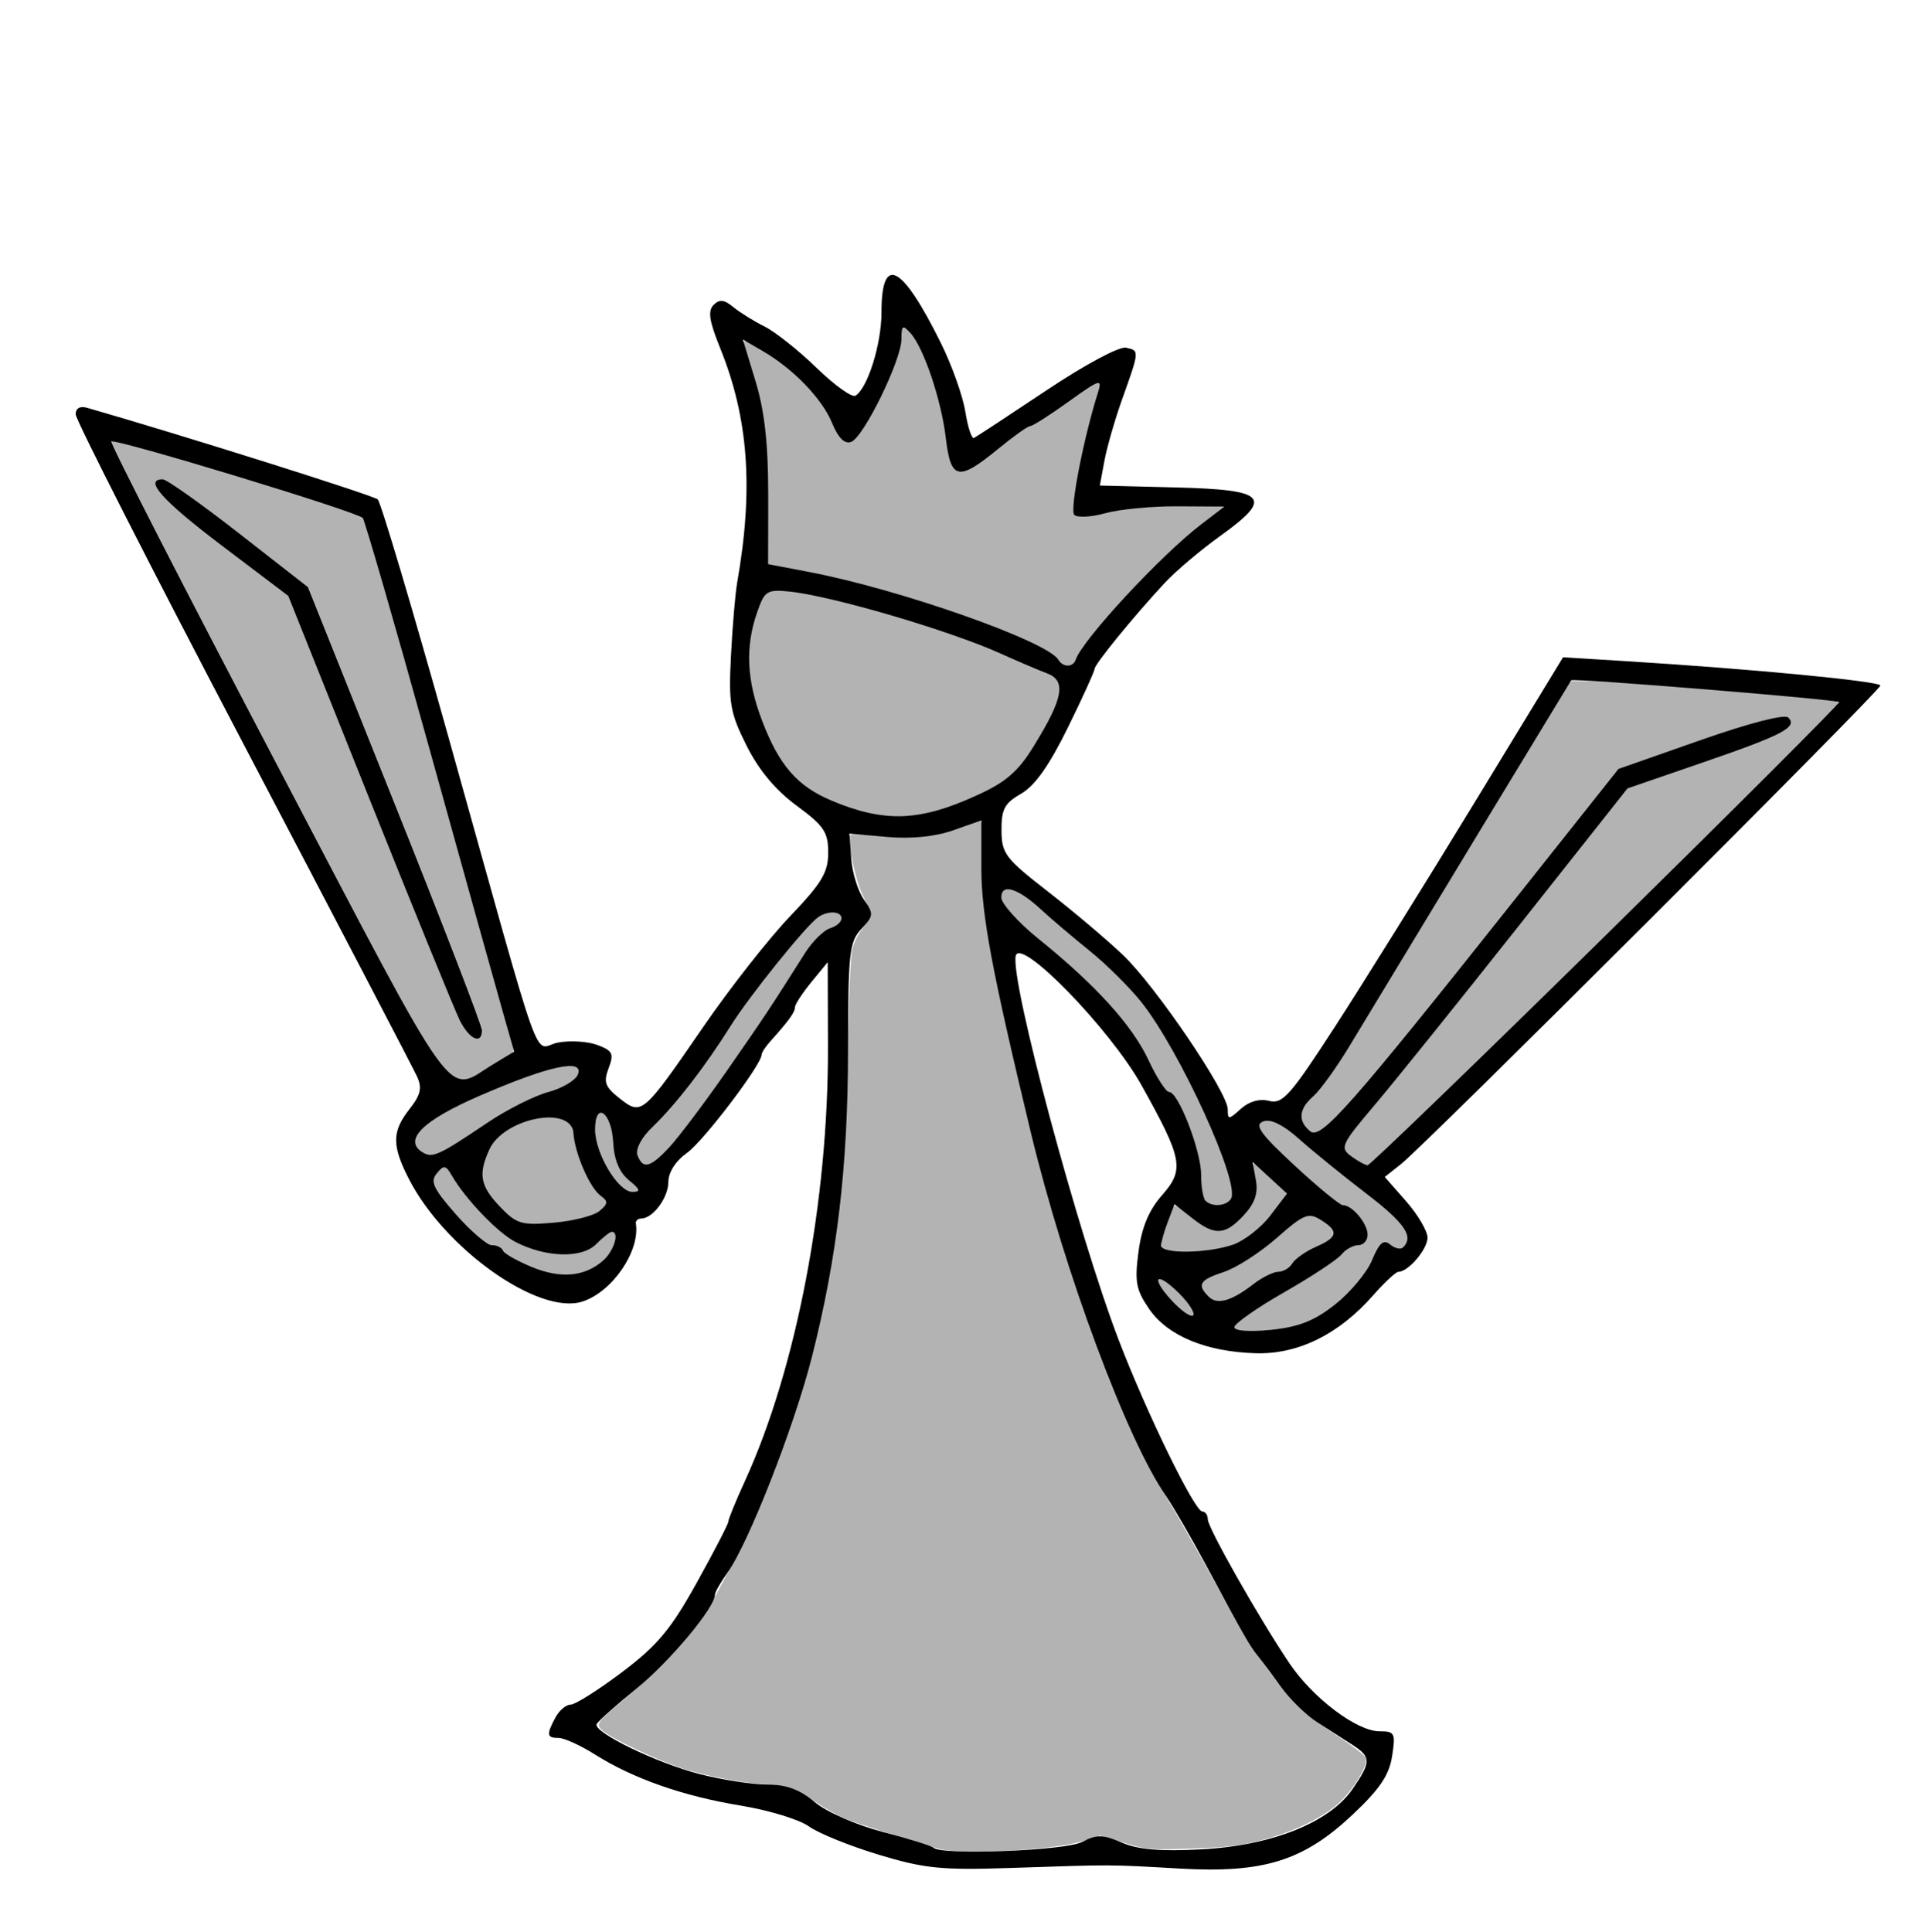
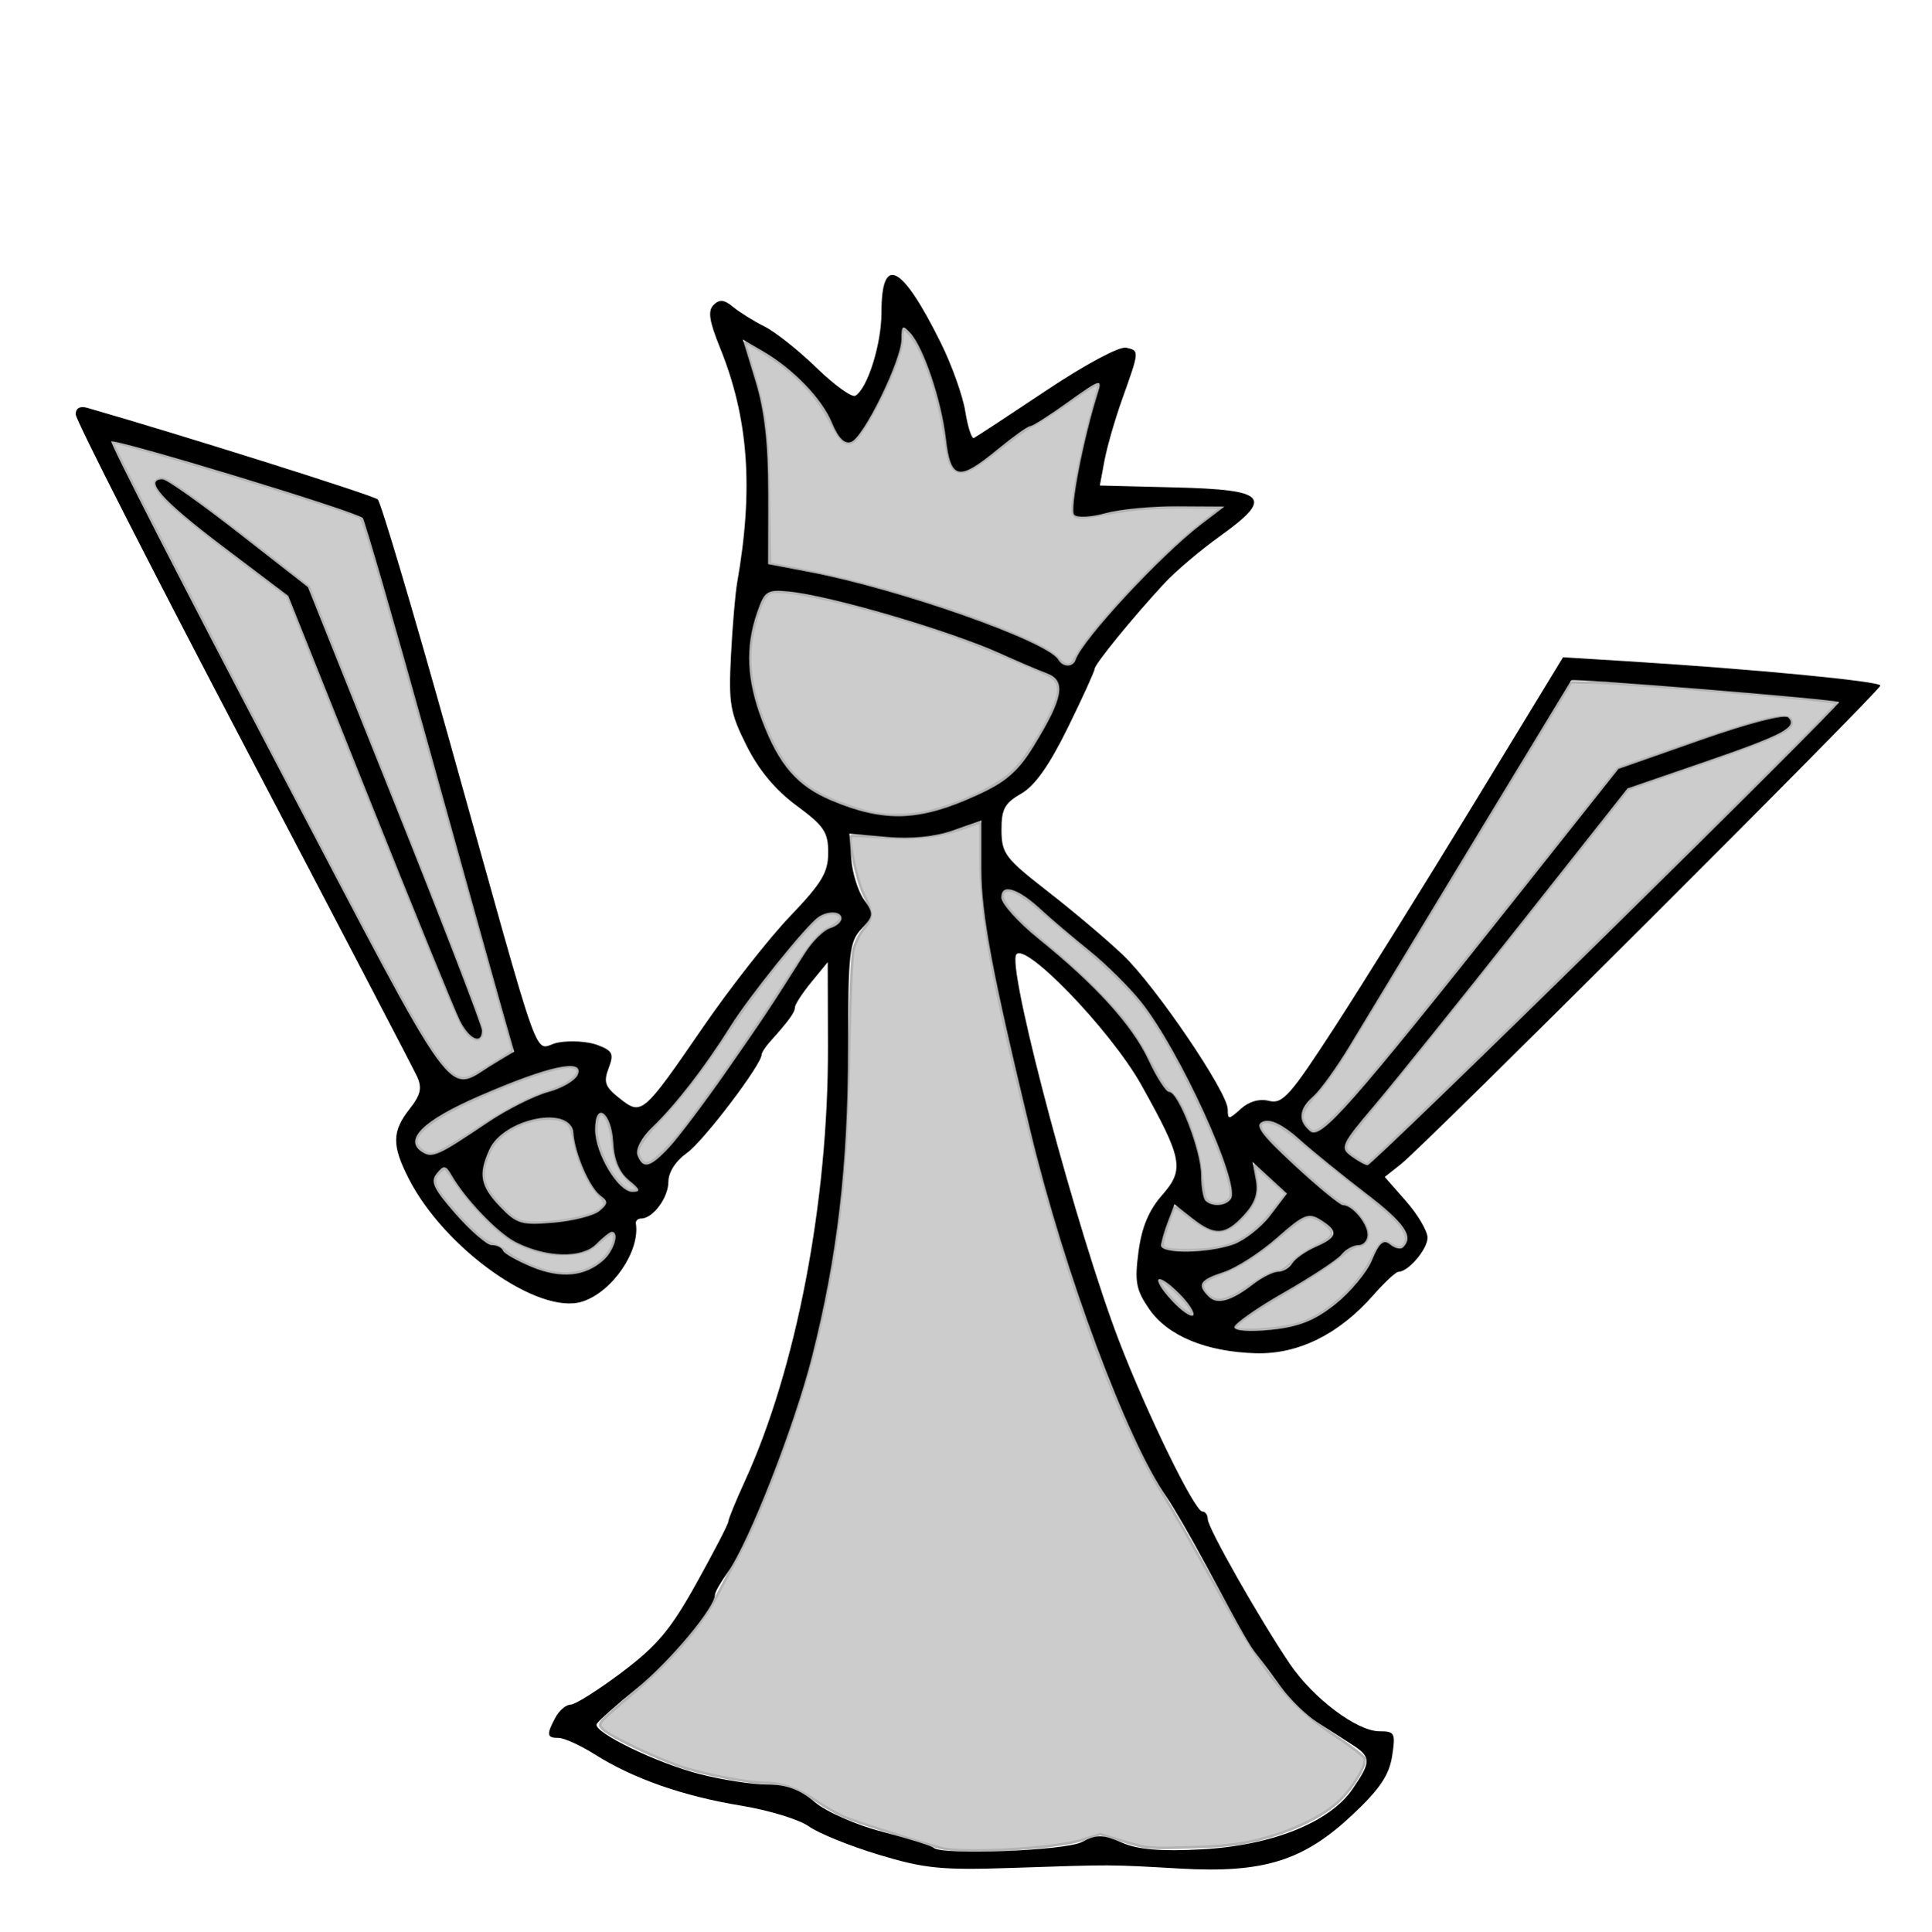
<svg xmlns="http://www.w3.org/2000/svg" id="svg3948" version="1.1" width="290" height="290">
  <defs id="defs3952">
    </defs>
-   <path style="fill:#b3b3b3;fill-opacity:1;stroke:#b3b3b3;stroke-width:0.391;stroke-miterlimit:4;stroke-opacity:1;stroke-dasharray:none" d="m 135.648,49.481 c -0.092,0.057 -0.156,0.435 -0.156,0.844 0,1.198 -0.334,2.609 -1.094,4.656 -1.557,4.193 -5.062,10.534 -6.25,11.312 -1.102,0.722 -1.969,-0.039 -3.531,-3.094 -1.608,-3.144 -4.007,-5.918 -7.281,-8.438 -1.294,-0.995 -5.346,-3.498 -5.469,-3.375 -0.041,0.041 0.327,1.403 0.812,3 2.302,7.57 2.612,9.854 2.812,22.25 l 0.125,8 4.719,0.938 c 11.151,2.201 24.218,6.21 33.188,10.188 3.101,1.375 4.511,2.23 5.5,3.25 0.985,1.017 1.727,1.073 2.219,0.188 1.3,-2.343 3.36,-4.947 7.375,-9.344 4.635,-5.076 8.865,-9.016 13.188,-12.344 l 1.625,-1.281 -4.281,-0.062 c -5.25,-0.074 -9.013,0.219 -12.938,0.969 -4.573,0.874 -5.125,0.798 -5.125,-0.75 9e-5,-2.184 1.494,-9.541 3.062,-15.188 0.479,-1.725 0.844,-3.234 0.844,-3.375 0,-0.342 -1.161,0.248 -2.875,1.469 -2.918,2.078 -6.204,4.211 -7.25,4.719 -0.611,0.296 -2.338,1.518 -3.844,2.688 -4.684,3.637 -5.567,4.156 -6.781,4.156 -0.745,0 -1.439,-0.711 -1.719,-1.75 -0.121,-0.448 -0.43,-2.147 -0.688,-3.781 -0.763,-4.843 -2.077,-9.375 -3.719,-12.75 -0.831,-1.709 -2.117,-3.311 -2.469,-3.094 z m -118.75,16.938 c -0.292,0.292 33.708,65.807 42.188,81.281 5.209,9.506 7.509,12.922 9.312,13.875 0.982,0.519 1.566,0.494 2.781,-0.156 1.031,-0.552 4.831,-2.895 5.531,-3.406 0.343,-0.251 0.314,-0.388 -0.625,-3.656 -0.54,-1.881 -3.538,-12.567 -6.656,-23.75 -5.856,-21 -11.791,-42.009 -13.156,-46.625 -1.379,-4.663 -1.932,-6.238 -2.281,-6.375 -5.56,-2.177 -36.709,-11.572 -37.094,-11.188 z m 7.156,5.469 c 0.269,-0.055 0.52,0.032 1.031,0.281 1.631,0.795 8.411,5.855 18,13.406 l 3.312,2.594 5.344,13.406 c 6.29,15.732 15.865,39.998 18.094,45.844 2.704,7.092 2.863,7.655 2.25,8.438 -0.26,0.332 -0.528,0.328 -1.219,-0.094 -0.992,-0.605 -1.619,-1.785 -3.938,-7.312 -2.421,-5.771 -13.979,-34.387 -20,-49.531 l -3.719,-9.375 -4.938,-3.719 c -9.427,-7.103 -13.337,-10.355 -14.406,-11.969 -0.728,-1.099 -0.746,-1.547 -0.094,-1.844 0.103,-0.047 0.191,-0.107 0.281,-0.125 z m 92.188,16.969 c -0.554,0.04 -0.747,0.189 -1.188,0.656 -0.757,0.803 -1.684,3.516 -2.156,6.219 -0.797,4.561 0.263,9.935 3.125,15.719 1.975,3.99 4.035,6.182 7.438,7.938 2.099,1.083 5.981,2.423 8.188,2.812 1.917,0.338 5.459,0.222 7.344,-0.219 5.1,-1.193 10.834,-3.91 13.188,-6.25 1.438,-1.43 3.399,-4.299 4.969,-7.312 2.291,-4.398 2.351,-5.975 0.219,-7.062 -1.616,-0.824 -10.196,-4.382 -13.188,-5.469 -9.954,-3.617 -23.144,-7.02 -27.25,-7.031 -0.292,-7.99e-4 -0.503,-0.013 -0.688,0 z m 119.688,13.594 -16.906,27.844 c -9.291,15.323 -17.548,28.848 -18.344,30.031 -0.795,1.183 -2.093,2.899 -2.906,3.812 -1.686,1.895 -2.383,3.091 -2.188,3.875 0.175,0.702 1.003,1.717 1.5,1.875 1.124,0.357 4.758,-3.327 12.312,-12.5 2.552,-3.098 18.806,-23.433 27.688,-34.625 l 5.906,-7.406 7.406,-2.594 c 15.289,-5.319 18.625,-6.061 18.625,-4.219 0,1.25 -2.905,2.473 -17.688,7.562 l -6.844,2.375 -7.125,9 c -10.942,13.835 -24.099,30.269 -29.156,36.438 -5.222,6.368 -6.094,7.575 -6.094,8.312 0,0.643 0.368,1.035 1.875,1.938 0.639,0.383 1.202,0.719 1.25,0.719 0.749,0 70.965,-68.942 70.594,-69.312 -0.443,-0.443 -31.462,-3.035 -37,-3.094 l -2.906,-0.031 z m -88.688,21.031 -2.812,0.969 c -3.684,1.255 -7.421,1.622 -12.438,1.25 -2.229,-0.165 -4.106,-0.238 -4.188,-0.156 -0.461,0.461 0.924,6.845 1.906,8.781 1.408,2.775 1.414,3.466 -0.031,5.219 -0.685,0.831 -1.346,2.201 -1.562,3.312 -0.203,1.043 -0.461,7.445 -0.594,14.219 -0.364,18.618 -1.424,28.71 -4.375,42.031 -2.319,10.471 -7.991,26.484 -12.125,34.188 -0.985,1.835 -2.455,4.596 -3.25,6.125 -2.615,5.028 -6.932,9.934 -14.188,16.125 -3.746,3.196 -3.811,3.302 -3.125,4.062 0.972,1.078 8.628,4.702 12.406,5.875 3.538,1.098 9.687,2.25 12.125,2.25 2.431,0 4.875,0.863 7.562,2.688 1.323,0.899 3.258,1.999 4.281,2.438 1.602,0.687 10.831,3.651 14.375,4.625 3.288,0.904 17.236,0.113 21.375,-1.219 l 2.625,-0.844 3.562,1.094 c 3.472,1.065 3.773,1.08 10.094,0.875 5.237,-0.17 7.291,-0.407 10.438,-1.219 5.02,-1.295 9.649,-3.583 11.969,-5.906 2.111,-2.114 3.975,-5.306 3.625,-6.219 -0.134,-0.349 -2.039,-1.811 -4.219,-3.25 -7.277,-4.805 -10.759,-9.195 -18.625,-23.469 -2.694,-4.889 -5.949,-10.582 -7.219,-12.625 -7.039,-11.324 -15.008,-33.243 -20.906,-57.5 -5.108,-21.005 -6.688,-30.05 -6.688,-38.469 l 0,-5.25 z m 4.062,10.219 c -0.139,0.012 -0.265,0.066 -0.375,0.125 -0.665,0.356 -0.481,1.195 0.5,2.5 1.087,1.446 2.619,2.913 6.625,6.281 3.924,3.3 8.557,7.881 10.719,10.625 1.503,1.908 2.417,3.401 5,8.125 0.462,0.845 1.013,1.716 1.25,1.938 1.467,1.371 1.926,1.897 2.562,3.188 1.092,2.212 2.414,6.49 2.656,8.5 0.117,0.968 0.304,2.431 0.406,3.281 0.204,1.694 0.476,2.193 1.438,2.469 0.995,0.286 2.32,-0.167 2.656,-0.906 1.088,-2.389 -6.823,-20.052 -12.562,-28.062 -1.959,-2.735 -5.506,-6.267 -10.594,-10.531 -1.613,-1.352 -3.812,-3.225 -4.875,-4.156 -2.714,-2.377 -4.432,-3.458 -5.406,-3.375 z m -26.312,3.438 c -1.542,0 -2.575,0.855 -6.062,5 -3.423,4.068 -6.784,8.56 -9.656,12.844 -4.333,6.463 -6.554,9.328 -10.563,13.688 -1.989,2.163 -2.908,3.561 -2.906,4.375 4e-4,0.208 0.162,0.651 0.375,1 0.696,1.141 1.577,0.818 3.75,-1.438 1.838,-1.908 2.897,-3.252 6.469,-8.188 3.746,-5.177 8.398,-12.025 12.094,-17.781 3.103,-4.833 4.477,-6.529 5.938,-7.25 0.814,-0.402 1.875,-1.249 1.875,-1.5 0,-0.362 -0.697,-0.75 -1.312,-0.75 z m -39.438,23.062 c -2.208,0.004 -8.117,2.052 -14.656,5.031 -4.697,2.14 -7.805,4.262 -8.312,5.719 -0.252,0.722 0.054,1.311 0.938,1.906 0.745,0.502 1.326,0.571 2.125,0.219 1.039,-0.459 3.682,-2.041 6.562,-3.938 3.554,-2.34 7.022,-4.183 9.656,-5.094 2.308,-0.798 3.003,-1.123 4,-1.906 1.301,-1.022 1.151,-1.94 -0.312,-1.938 z m 4.688,7.062 c -0.386,0 -0.688,1.07 -0.688,2.438 0,2.346 1.64,6.063 3.531,7.969 1.014,1.022 1.204,1.125 1.969,1.125 l 0.844,0 -1.312,-1.344 c -1.66,-1.679 -2.255,-2.907 -2.531,-5.344 -0.335,-2.96 -1.034,-4.844 -1.812,-4.844 z m -8.062,0.719 c -1.55,0.049 -3.37,0.487 -5,1.344 -2.403,1.263 -3.695,2.94 -4.375,5.594 -0.581,2.267 0.094,3.875 2.75,6.531 1.243,1.243 1.822,1.668 2.562,1.906 2.379,0.765 10.203,-0.316 11.906,-1.656 1.019,-0.802 1.021,-1.074 -0.031,-2.188 -1.694,-1.793 -3.06,-4.756 -3.781,-8.219 -0.198,-0.95 -0.511,-1.95 -0.688,-2.219 -0.517,-0.789 -1.794,-1.142 -3.344,-1.094 z m 108.094,0.469 c -0.788,-0.047 -1.168,0.374 -0.844,1.156 0.448,1.081 8.838,8.958 11.375,10.688 0.473,0.322 1.072,0.621 1.344,0.688 1.462,0.355 3.51,3.333 3.25,4.719 -0.156,0.832 -0.59,1.232 -1.531,1.406 -0.404,0.075 -1.042,0.373 -1.406,0.656 -2.954,2.3 -4.573,3.398 -8.375,5.688 -4.86,2.927 -6.86,4.203 -7.875,5.094 -0.769,0.675 -0.84,0.901 -0.344,1.031 1.447,0.378 6.727,-0.085 9.062,-0.781 4.105,-1.224 8.812,-5.402 11.062,-9.812 1.358,-2.662 1.737,-2.953 2.812,-2.188 0.901,0.642 1.657,0.722 2.031,0.188 0.764,-1.091 0.089,-2.591 -2.062,-4.594 -0.693,-0.645 -3.089,-2.625 -5.344,-4.406 -2.255,-1.782 -5.545,-4.428 -7.281,-5.875 -1.737,-1.447 -3.561,-2.812 -4.062,-3.062 -0.719,-0.359 -1.339,-0.566 -1.812,-0.594 z m -1.969,6.5 c -0.03,0.029 0.039,0.509 0.156,1.031 0.36,1.609 0.317,3.389 -0.125,4.375 -0.572,1.276 -2.018,2.964 -3.25,3.781 -1.985,1.318 -3.565,0.933 -6.969,-1.75 -1.254,-0.989 -1.654,-1.236 -1.781,-1.031 -0.376,0.606 -1.588,4.234 -1.688,5.062 -0.105,0.876 -0.083,0.887 0.562,1.094 0.981,0.314 4.888,0.301 6.938,-0.031 2.349,-0.381 3.64,-0.868 5.281,-2.031 1.575,-1.117 2.637,-2.232 4.406,-4.531 l 1.312,-1.656 -2.406,-2.188 c -1.311,-1.192 -2.407,-2.154 -2.438,-2.125 z m -121.5,0.5 c -0.113,0 -0.52,0.281 -0.875,0.625 -0.733,0.711 -0.812,1.392 -0.312,2.375 0.778,1.532 4.997,6.19 6.781,7.5 0.519,0.381 1.32,0.82 1.812,0.969 0.493,0.148 1.241,0.562 1.656,0.938 1.244,1.123 4.547,2.671 6.75,3.156 3.936,0.866 7.65,-0.622 9.188,-3.656 0.499,-0.985 0.569,-2.115 0.156,-2.25 -0.113,-0.037 -0.815,0.447 -1.562,1.094 -1.992,1.726 -2.671,2.021 -5.25,2.125 -1.723,0.07 -2.48,0.013 -3.844,-0.312 -1.91,-0.456 -3.8,-1.276 -5.125,-2.188 -2.225,-1.531 -5.905,-5.467 -7.906,-8.469 -0.699,-1.048 -1.356,-1.906 -1.469,-1.906 z m 129.719,7.281 c -0.851,0.109 -1.934,0.918 -4.375,2.938 -3.772,3.121 -5.679,4.325 -8.875,5.625 -2.057,0.837 -2.625,1.243 -2.625,1.812 0,0.532 0.564,1.332 1.25,1.75 1.243,0.758 2.711,0.296 5.75,-1.781 1.981,-1.354 3.524,-2.156 4.125,-2.156 0.629,0 1.147,-0.332 2.469,-1.562 0.729,-0.678 1.905,-1.486 3.031,-2.062 2.116,-1.083 2.719,-1.546 2.719,-2.156 0,-0.506 -1.016,-1.465 -2.188,-2.062 -0.355,-0.181 -0.629,-0.313 -0.938,-0.344 -0.116,-0.011 -0.222,-0.015 -0.344,0 z m -22.25,9.531 c -0.793,0 2.071,3.554 3.781,4.688 1,0.662 1.218,0.562 0.75,-0.344 -0.66,-1.276 -3.854,-4.344 -4.531,-4.344 z" id="path4081" />
+   <path style="fill:#cccccc;fill-opacity:1;stroke:#b3b3b3;stroke-width:0.391;stroke-miterlimit:4;stroke-opacity:1;stroke-dasharray:none" d="m 135.648,49.481 c -0.092,0.057 -0.156,0.435 -0.156,0.844 0,1.198 -0.334,2.609 -1.094,4.656 -1.557,4.193 -5.062,10.534 -6.25,11.312 -1.102,0.722 -1.969,-0.039 -3.531,-3.094 -1.608,-3.144 -4.007,-5.918 -7.281,-8.438 -1.294,-0.995 -5.346,-3.498 -5.469,-3.375 -0.041,0.041 0.327,1.403 0.812,3 2.302,7.57 2.612,9.854 2.812,22.25 l 0.125,8 4.719,0.938 c 11.151,2.201 24.218,6.21 33.188,10.188 3.101,1.375 4.511,2.23 5.5,3.25 0.985,1.017 1.727,1.073 2.219,0.188 1.3,-2.343 3.36,-4.947 7.375,-9.344 4.635,-5.076 8.865,-9.016 13.188,-12.344 l 1.625,-1.281 -4.281,-0.062 c -5.25,-0.074 -9.013,0.219 -12.938,0.969 -4.573,0.874 -5.125,0.798 -5.125,-0.75 9e-5,-2.184 1.494,-9.541 3.062,-15.188 0.479,-1.725 0.844,-3.234 0.844,-3.375 0,-0.342 -1.161,0.248 -2.875,1.469 -2.918,2.078 -6.204,4.211 -7.25,4.719 -0.611,0.296 -2.338,1.518 -3.844,2.688 -4.684,3.637 -5.567,4.156 -6.781,4.156 -0.745,0 -1.439,-0.711 -1.719,-1.75 -0.121,-0.448 -0.43,-2.147 -0.688,-3.781 -0.763,-4.843 -2.077,-9.375 -3.719,-12.75 -0.831,-1.709 -2.117,-3.311 -2.469,-3.094 z m -118.75,16.938 c -0.292,0.292 33.708,65.807 42.188,81.281 5.209,9.506 7.509,12.922 9.312,13.875 0.982,0.519 1.566,0.494 2.781,-0.156 1.031,-0.552 4.831,-2.895 5.531,-3.406 0.343,-0.251 0.314,-0.388 -0.625,-3.656 -0.54,-1.881 -3.538,-12.567 -6.656,-23.75 -5.856,-21 -11.791,-42.009 -13.156,-46.625 -1.379,-4.663 -1.932,-6.238 -2.281,-6.375 -5.56,-2.177 -36.709,-11.572 -37.094,-11.188 z m 7.156,5.469 c 0.269,-0.055 0.52,0.032 1.031,0.281 1.631,0.795 8.411,5.855 18,13.406 l 3.312,2.594 5.344,13.406 c 6.29,15.732 15.865,39.998 18.094,45.844 2.704,7.092 2.863,7.655 2.25,8.438 -0.26,0.332 -0.528,0.328 -1.219,-0.094 -0.992,-0.605 -1.619,-1.785 -3.938,-7.312 -2.421,-5.771 -13.979,-34.387 -20,-49.531 l -3.719,-9.375 -4.938,-3.719 c -9.427,-7.103 -13.337,-10.355 -14.406,-11.969 -0.728,-1.099 -0.746,-1.547 -0.094,-1.844 0.103,-0.047 0.191,-0.107 0.281,-0.125 z m 92.188,16.969 c -0.554,0.04 -0.747,0.189 -1.188,0.656 -0.757,0.803 -1.684,3.516 -2.156,6.219 -0.797,4.561 0.263,9.935 3.125,15.719 1.975,3.99 4.035,6.182 7.438,7.938 2.099,1.083 5.981,2.423 8.188,2.812 1.917,0.338 5.459,0.222 7.344,-0.219 5.1,-1.193 10.834,-3.91 13.188,-6.25 1.438,-1.43 3.399,-4.299 4.969,-7.312 2.291,-4.398 2.351,-5.975 0.219,-7.062 -1.616,-0.824 -10.196,-4.382 -13.188,-5.469 -9.954,-3.617 -23.144,-7.02 -27.25,-7.031 -0.292,-7.99e-4 -0.503,-0.013 -0.688,0 z m 119.688,13.594 -16.906,27.844 c -9.291,15.323 -17.548,28.848 -18.344,30.031 -0.795,1.183 -2.093,2.899 -2.906,3.812 -1.686,1.895 -2.383,3.091 -2.188,3.875 0.175,0.702 1.003,1.717 1.5,1.875 1.124,0.357 4.758,-3.327 12.312,-12.5 2.552,-3.098 18.806,-23.433 27.688,-34.625 l 5.906,-7.406 7.406,-2.594 c 15.289,-5.319 18.625,-6.061 18.625,-4.219 0,1.25 -2.905,2.473 -17.688,7.562 l -6.844,2.375 -7.125,9 c -10.942,13.835 -24.099,30.269 -29.156,36.438 -5.222,6.368 -6.094,7.575 -6.094,8.312 0,0.643 0.368,1.035 1.875,1.938 0.639,0.383 1.202,0.719 1.25,0.719 0.749,0 70.965,-68.942 70.594,-69.312 -0.443,-0.443 -31.462,-3.035 -37,-3.094 l -2.906,-0.031 z m -88.688,21.031 -2.812,0.969 c -3.684,1.255 -7.421,1.622 -12.438,1.25 -2.229,-0.165 -4.106,-0.238 -4.188,-0.156 -0.461,0.461 0.924,6.845 1.906,8.781 1.408,2.775 1.414,3.466 -0.031,5.219 -0.685,0.831 -1.346,2.201 -1.562,3.312 -0.203,1.043 -0.461,7.445 -0.594,14.219 -0.364,18.618 -1.424,28.71 -4.375,42.031 -2.319,10.471 -7.991,26.484 -12.125,34.188 -0.985,1.835 -2.455,4.596 -3.25,6.125 -2.615,5.028 -6.932,9.934 -14.188,16.125 -3.746,3.196 -3.811,3.302 -3.125,4.062 0.972,1.078 8.628,4.702 12.406,5.875 3.538,1.098 9.687,2.25 12.125,2.25 2.431,0 4.875,0.863 7.562,2.688 1.323,0.899 3.258,1.999 4.281,2.438 1.602,0.687 10.831,3.651 14.375,4.625 3.288,0.904 17.236,0.113 21.375,-1.219 l 2.625,-0.844 3.562,1.094 c 3.472,1.065 3.773,1.08 10.094,0.875 5.237,-0.17 7.291,-0.407 10.438,-1.219 5.02,-1.295 9.649,-3.583 11.969,-5.906 2.111,-2.114 3.975,-5.306 3.625,-6.219 -0.134,-0.349 -2.039,-1.811 -4.219,-3.25 -7.277,-4.805 -10.759,-9.195 -18.625,-23.469 -2.694,-4.889 -5.949,-10.582 -7.219,-12.625 -7.039,-11.324 -15.008,-33.243 -20.906,-57.5 -5.108,-21.005 -6.688,-30.05 -6.688,-38.469 l 0,-5.25 z m 4.062,10.219 c -0.139,0.012 -0.265,0.066 -0.375,0.125 -0.665,0.356 -0.481,1.195 0.5,2.5 1.087,1.446 2.619,2.913 6.625,6.281 3.924,3.3 8.557,7.881 10.719,10.625 1.503,1.908 2.417,3.401 5,8.125 0.462,0.845 1.013,1.716 1.25,1.938 1.467,1.371 1.926,1.897 2.562,3.188 1.092,2.212 2.414,6.49 2.656,8.5 0.117,0.968 0.304,2.431 0.406,3.281 0.204,1.694 0.476,2.193 1.438,2.469 0.995,0.286 2.32,-0.167 2.656,-0.906 1.088,-2.389 -6.823,-20.052 -12.562,-28.062 -1.959,-2.735 -5.506,-6.267 -10.594,-10.531 -1.613,-1.352 -3.812,-3.225 -4.875,-4.156 -2.714,-2.377 -4.432,-3.458 -5.406,-3.375 z m -26.312,3.438 c -1.542,0 -2.575,0.855 -6.062,5 -3.423,4.068 -6.784,8.56 -9.656,12.844 -4.333,6.463 -6.554,9.328 -10.563,13.688 -1.989,2.163 -2.908,3.561 -2.906,4.375 4e-4,0.208 0.162,0.651 0.375,1 0.696,1.141 1.577,0.818 3.75,-1.438 1.838,-1.908 2.897,-3.252 6.469,-8.188 3.746,-5.177 8.398,-12.025 12.094,-17.781 3.103,-4.833 4.477,-6.529 5.938,-7.25 0.814,-0.402 1.875,-1.249 1.875,-1.5 0,-0.362 -0.697,-0.75 -1.312,-0.75 z m -39.438,23.062 c -2.208,0.004 -8.117,2.052 -14.656,5.031 -4.697,2.14 -7.805,4.262 -8.312,5.719 -0.252,0.722 0.054,1.311 0.938,1.906 0.745,0.502 1.326,0.571 2.125,0.219 1.039,-0.459 3.682,-2.041 6.562,-3.938 3.554,-2.34 7.022,-4.183 9.656,-5.094 2.308,-0.798 3.003,-1.123 4,-1.906 1.301,-1.022 1.151,-1.94 -0.312,-1.938 z m 4.688,7.062 c -0.386,0 -0.688,1.07 -0.688,2.438 0,2.346 1.64,6.063 3.531,7.969 1.014,1.022 1.204,1.125 1.969,1.125 l 0.844,0 -1.312,-1.344 c -1.66,-1.679 -2.255,-2.907 -2.531,-5.344 -0.335,-2.96 -1.034,-4.844 -1.812,-4.844 z m -8.062,0.719 c -1.55,0.049 -3.37,0.487 -5,1.344 -2.403,1.263 -3.695,2.94 -4.375,5.594 -0.581,2.267 0.094,3.875 2.75,6.531 1.243,1.243 1.822,1.668 2.562,1.906 2.379,0.765 10.203,-0.316 11.906,-1.656 1.019,-0.802 1.021,-1.074 -0.031,-2.188 -1.694,-1.793 -3.06,-4.756 -3.781,-8.219 -0.198,-0.95 -0.511,-1.95 -0.688,-2.219 -0.517,-0.789 -1.794,-1.142 -3.344,-1.094 z m 108.094,0.469 c -0.788,-0.047 -1.168,0.374 -0.844,1.156 0.448,1.081 8.838,8.958 11.375,10.688 0.473,0.322 1.072,0.621 1.344,0.688 1.462,0.355 3.51,3.333 3.25,4.719 -0.156,0.832 -0.59,1.232 -1.531,1.406 -0.404,0.075 -1.042,0.373 -1.406,0.656 -2.954,2.3 -4.573,3.398 -8.375,5.688 -4.86,2.927 -6.86,4.203 -7.875,5.094 -0.769,0.675 -0.84,0.901 -0.344,1.031 1.447,0.378 6.727,-0.085 9.062,-0.781 4.105,-1.224 8.812,-5.402 11.062,-9.812 1.358,-2.662 1.737,-2.953 2.812,-2.188 0.901,0.642 1.657,0.722 2.031,0.188 0.764,-1.091 0.089,-2.591 -2.062,-4.594 -0.693,-0.645 -3.089,-2.625 -5.344,-4.406 -2.255,-1.782 -5.545,-4.428 -7.281,-5.875 -1.737,-1.447 -3.561,-2.812 -4.062,-3.062 -0.719,-0.359 -1.339,-0.566 -1.812,-0.594 z m -1.969,6.5 c -0.03,0.029 0.039,0.509 0.156,1.031 0.36,1.609 0.317,3.389 -0.125,4.375 -0.572,1.276 -2.018,2.964 -3.25,3.781 -1.985,1.318 -3.565,0.933 -6.969,-1.75 -1.254,-0.989 -1.654,-1.236 -1.781,-1.031 -0.376,0.606 -1.588,4.234 -1.688,5.062 -0.105,0.876 -0.083,0.887 0.562,1.094 0.981,0.314 4.888,0.301 6.938,-0.031 2.349,-0.381 3.64,-0.868 5.281,-2.031 1.575,-1.117 2.637,-2.232 4.406,-4.531 l 1.312,-1.656 -2.406,-2.188 c -1.311,-1.192 -2.407,-2.154 -2.438,-2.125 z m -121.5,0.5 c -0.113,0 -0.52,0.281 -0.875,0.625 -0.733,0.711 -0.812,1.392 -0.312,2.375 0.778,1.532 4.997,6.19 6.781,7.5 0.519,0.381 1.32,0.82 1.812,0.969 0.493,0.148 1.241,0.562 1.656,0.938 1.244,1.123 4.547,2.671 6.75,3.156 3.936,0.866 7.65,-0.622 9.188,-3.656 0.499,-0.985 0.569,-2.115 0.156,-2.25 -0.113,-0.037 -0.815,0.447 -1.562,1.094 -1.992,1.726 -2.671,2.021 -5.25,2.125 -1.723,0.07 -2.48,0.013 -3.844,-0.312 -1.91,-0.456 -3.8,-1.276 -5.125,-2.188 -2.225,-1.531 -5.905,-5.467 -7.906,-8.469 -0.699,-1.048 -1.356,-1.906 -1.469,-1.906 z m 129.719,7.281 c -0.851,0.109 -1.934,0.918 -4.375,2.938 -3.772,3.121 -5.679,4.325 -8.875,5.625 -2.057,0.837 -2.625,1.243 -2.625,1.812 0,0.532 0.564,1.332 1.25,1.75 1.243,0.758 2.711,0.296 5.75,-1.781 1.981,-1.354 3.524,-2.156 4.125,-2.156 0.629,0 1.147,-0.332 2.469,-1.562 0.729,-0.678 1.905,-1.486 3.031,-2.062 2.116,-1.083 2.719,-1.546 2.719,-2.156 0,-0.506 -1.016,-1.465 -2.188,-2.062 -0.355,-0.181 -0.629,-0.313 -0.938,-0.344 -0.116,-0.011 -0.222,-0.015 -0.344,0 z m -22.25,9.531 c -0.793,0 2.071,3.554 3.781,4.688 1,0.662 1.218,0.562 0.75,-0.344 -0.66,-1.276 -3.854,-4.344 -4.531,-4.344 z" id="path4081" />
  <path style="fill:#000000" d="m 131.967,278.516 c -4.343,-1.31 -9.068,-3.225 -10.5,-4.256 -1.432,-1.031 -6.025,-2.435 -10.207,-3.12 -8.654,-1.417 -16.169,-4.048 -21.909,-7.672 -2.171,-1.37 -4.63,-2.491 -5.466,-2.491 -1.794,0 -1.87,-0.477 -0.485,-3.066 0.569,-1.064 1.597,-1.934 2.284,-1.934 0.687,0 4.159,-2.193 7.715,-4.874 5.314,-4.005 7.312,-6.397 11.216,-13.42 2.612,-4.7 4.75,-8.836 4.75,-9.19 0,-0.354 1.124,-3.101 2.498,-6.104 7.729,-16.896 12.532,-42.033 12.466,-65.234 l -0.036,-12.678 -2.459,3 c -1.352,1.65 -2.461,3.356 -2.464,3.792 -0.005,0.751 -0.914,2.003 -3.755,5.171 -0.688,0.767 -1.25,1.637 -1.25,1.934 0,1.486 -8.726,12.983 -11.181,14.731 -1.729,1.231 -2.819,2.92 -2.819,4.368 0,2.362 -2.324,5.503 -4.071,5.503 -0.511,0 -0.875,0.338 -0.81,0.75 0.657,4.158 -3.564,10.304 -8.054,11.73 -6.553,2.08 -20.685,-7.936 -26.058,-18.468 -2.55,-4.998 -2.525,-7.082 0.122,-10.448 1.675,-2.13 1.916,-3.17 1.129,-4.885 C 62.073,160.457 50.315,137.929 36.494,111.592 22.673,85.255 11.364,63.04 11.364,62.225 c 0,-0.936 0.645,-1.297 1.75,-0.98 13.992,4.013 42.955,13.142 43.602,13.744 0.469,0.435 5.247,16.494 10.62,35.686 14.734,52.636 12.572,46.61 16.462,45.88 1.826,-0.343 4.494,-0.176 5.929,0.37 2.276,0.865 2.489,1.311 1.664,3.481 -0.797,2.097 -0.537,2.811 1.655,4.535 3.317,2.609 3.475,2.474 12.569,-10.759 3.987,-5.802 9.837,-13.256 12.999,-16.564 4.8,-5.021 5.75,-6.605 5.75,-9.58 0,-3.095 -0.626,-4.026 -4.75,-7.063 -3.164,-2.33 -5.67,-5.334 -7.504,-8.998 -2.474,-4.94 -2.713,-6.315 -2.347,-13.5 0.224,-4.4 0.645,-9.35 0.935,-11 2.478,-14.087 1.702,-24.698 -2.579,-35.261 -1.623,-4.004 -1.854,-5.54 -0.967,-6.426 0.887,-0.887 1.589,-0.814 2.939,0.304 0.976,0.808 3.091,2.125 4.702,2.926 1.61,0.801 5.133,3.599 7.828,6.218 2.695,2.618 5.322,4.5 5.837,4.182 1.836,-1.135 3.907,-7.763 3.907,-12.506 0,-8.829 3.049,-7.26 8.919,4.589 1.642,3.314 3.292,7.944 3.667,10.289 0.375,2.345 0.959,4.133 1.298,3.974 0.339,-0.159 5.217,-3.361 10.84,-7.117 5.822,-3.889 10.988,-6.661 12,-6.441 2.033,0.444 2.035,0.411 -0.59,7.769 -1.079,3.025 -2.273,7.172 -2.653,9.216 l -0.691,3.716 11.343,0.284 c 13.794,0.345 14.83,1.486 6.667,7.342 -2.915,2.091 -6.65,5.257 -8.3,7.037 -4.721,5.092 -10.5,12.183 -10.5,12.885 0,0.352 -1.811,4.325 -4.024,8.83 -2.779,5.657 -4.944,8.718 -7,9.894 -2.489,1.425 -2.973,2.325 -2.953,5.5 0.022,3.505 0.56,4.214 7.016,9.233 3.846,2.99 8.92,7.283 11.275,9.54 4.921,4.715 15.685,20.585 15.685,23.125 0,1.587 0.138,1.583 1.96,-0.066 1.242,-1.124 2.8,-1.563 4.252,-1.198 2.027,0.509 3.17,-0.779 9.882,-11.131 4.174,-6.439 13.59,-21.557 20.925,-33.597 l 13.335,-21.89 9.573,0.593 c 18.89,1.17 38.073,3.013 38.073,3.657 0,0.759 -68.271,68.916 -71.96,71.84 l -2.46,1.949 3.21,3.656 c 1.765,2.011 3.21,4.47 3.21,5.466 0,1.731 -2.886,5.12 -4.359,5.12 -0.386,0 -2.1,1.592 -3.808,3.538 -5.134,5.848 -11.27,8.875 -17.619,8.693 -7.482,-0.215 -13.25,-2.612 -16.024,-6.66 -1.968,-2.872 -2.191,-4.075 -1.592,-8.587 0.486,-3.665 1.548,-6.218 3.523,-8.467 3.41,-3.883 3.125,-5.417 -3.063,-16.517 -4.722,-8.471 -18.276,-22.403 -18.9,-19.427 -0.806,3.844 9.37,41.772 15.491,57.736 4.201,10.959 11.39,25.691 12.536,25.691 0.449,0 0.817,0.523 0.817,1.162 0,1.279 7.695,14.851 12.273,21.645 3.509,5.208 10.115,10.193 13.508,10.193 2.304,0 2.439,0.267 1.895,3.75 -0.446,2.857 -1.87,4.956 -5.979,8.815 -7.348,6.901 -13.339,8.764 -25.882,8.049 -10.836,-0.618 -9.819,-0.614 -25.315,-0.095 -10.488,0.351 -12.995,0.102 -19.897,-1.979 z m 30.508,-1.914 c 2.222,-1.159 3.115,-1.145 6,0.1 2.439,1.052 5.794,1.333 11.962,1.004 10.544,-0.563 19.234,-4.037 22.677,-9.066 2.813,-4.109 2.805,-4.802 -0.078,-6.663 -1.279,-0.825 -3.654,-2.351 -5.278,-3.392 -1.624,-1.04 -4.065,-3.43 -5.423,-5.31 -1.359,-1.88 -2.921,-3.971 -3.471,-4.647 -1.196,-1.47 -2.069,-2.996 -7.588,-13.274 -2.327,-4.332 -5.085,-9.109 -6.13,-10.615 -5.963,-8.593 -15.262,-33.587 -20.374,-54.762 -5.76,-23.864 -7.408,-32.654 -7.408,-39.535 l 0,-7.232 -4.25,1.483 c -2.727,0.951 -6.278,1.305 -9.91,0.986 l -5.66,-0.497 0.283,3.797 c 0.156,2.088 1.009,4.832 1.895,6.098 1.504,2.148 1.479,2.443 -0.373,4.415 -1.807,1.923 -1.987,3.543 -2.003,18.049 -0.02,17.576 -1.617,31.191 -5.417,46.182 -2.648,10.444 -9.481,27.924 -12.665,32.395 -1.044,1.467 -1.899,2.966 -1.899,3.332 0,1.933 -6.768,10.039 -11.773,14.1 -3.15,2.556 -5.851,4.969 -6.002,5.363 -0.474,1.231 8.99,5.821 15.42,7.479 3.379,0.871 7.957,1.584 10.173,1.584 2.89,0 4.911,0.742 7.15,2.626 1.777,1.495 6.185,3.43 10.238,4.494 3.914,1.028 7.345,2.096 7.623,2.374 1.166,1.166 19.773,0.441 22.283,-0.869 z m 38.035,-80.741 c 2.261,-1.791 4.75,-4.785 5.531,-6.653 1.087,-2.602 1.722,-3.146 2.713,-2.323 0.712,0.591 1.59,0.778 1.952,0.416 1.624,-1.624 0.229,-3.656 -5.544,-8.076 -3.411,-2.612 -7.908,-6.261 -9.993,-8.109 -2.517,-2.231 -4.361,-3.141 -5.486,-2.709 -1.363,0.523 -0.438,1.818 4.725,6.61 3.531,3.278 6.798,5.959 7.259,5.959 1.397,0 3.697,2.755 3.697,4.429 0,0.864 -0.62,1.571 -1.378,1.571 -0.758,0 -1.907,0.638 -2.555,1.419 -0.648,0.78 -4.528,3.335 -8.622,5.678 -4.095,2.343 -7.445,4.692 -7.445,5.221 0,0.568 2.258,0.729 5.517,0.392 4.189,-0.432 6.507,-1.353 9.629,-3.826 z m -23.419,-1.612 c -3.475,-3.475 -4.435,-2.515 -1.091,1.091 1.411,1.522 2.834,2.499 3.162,2.172 0.328,-0.328 -0.604,-1.796 -2.071,-3.262 z m 11.158,-1.443 c 1.312,-1.006 2.977,-1.83 3.7,-1.83 0.724,0 1.675,-0.572 2.115,-1.271 0.44,-0.699 2.037,-1.814 3.55,-2.479 3.285,-1.442 3.439,-2.339 0.699,-4.05 -1.826,-1.14 -2.547,-0.844 -6.584,2.71 -2.493,2.195 -6.071,4.498 -7.949,5.118 -3.642,1.202 -4.08,1.907 -2.294,3.694 1.292,1.292 3.371,0.71 6.763,-1.892 z m -97.635,-3.563 c 1.605,-1.447 2.432,-4.267 1.25,-4.267 -0.275,0 -1.344,0.844 -2.376,1.876 -2.148,2.148 -7.556,1.986 -12.097,-0.362 -2.665,-1.378 -7.497,-6.425 -9.555,-9.981 -0.897,-1.549 -1.183,-1.587 -2.253,-0.298 -1.008,1.215 -0.501,2.3 2.862,6.121 2.248,2.554 4.687,4.644 5.42,4.644 0.732,0 1.482,0.367 1.665,0.815 0.183,0.448 2.133,1.56 4.333,2.471 4.348,1.8 8.008,1.453 10.75,-1.018 z m 94.541,-2.344 c 1.699,-0.592 4.22,-2.559 5.601,-4.371 l 2.512,-3.294 -2.589,-2.379 -2.589,-2.379 0.499,2.753 c 0.357,1.968 -0.161,3.465 -1.815,5.25 -2.815,3.038 -4.346,3.122 -7.773,0.426 l -2.633,-2.071 -1.002,2.636 c -0.551,1.45 -1.002,3.057 -1.002,3.571 0,1.274 6.993,1.182 10.791,-0.142 z M 90.003,181.862 c 1.303,-1.082 1.327,-1.442 0.155,-2.332 -1.637,-1.243 -3.823,-6.298 -4.055,-9.378 -0.321,-4.259 -10.465,-2.265 -12.628,2.483 -1.692,3.714 -1.361,5.472 1.618,8.581 2.481,2.589 3.211,2.806 8.048,2.387 2.926,-0.253 6.014,-1.037 6.862,-1.74 z m 94.849,-1.865 c 1.424,-2.304 -7.673,-22.247 -13.466,-29.52 -1.752,-2.2 -5.286,-5.699 -7.854,-7.775 -2.567,-2.076 -5.793,-4.817 -7.168,-6.091 -3.5,-3.242 -6.002,-4.015 -5.993,-1.853 0.004,0.945 2.513,3.744 5.576,6.219 8.607,6.955 14.06,12.968 16.516,18.211 1.234,2.634 2.632,4.789 3.108,4.789 1.377,0 4.794,8.848 4.794,12.416 0,1.788 0.3,3.55 0.667,3.917 0.985,0.985 3.127,0.809 3.821,-0.313 z m -90.412,-2.77 c -1.432,-1.168 -2.218,-3.054 -2.361,-5.668 -0.25,-4.571 -2.716,-6.314 -2.711,-1.915 0.005,3.583 3.45,9.333 5.592,9.333 1.302,0 1.199,-0.348 -0.521,-1.75 z m 6.104,-5 c 1.404,-1.512 5.201,-6.549 8.437,-11.192 5.537,-7.944 6.943,-10.061 11.884,-17.893 1.1,-1.744 2.788,-3.425 3.75,-3.735 0.963,-0.311 1.75,-0.984 1.75,-1.497 0,-1.107 -2.077,-1.206 -3.522,-0.167 -1.924,1.383 -10.242,11.73 -13.185,16.402 -3.866,6.137 -8.122,11.64 -11.65,15.063 -1.686,1.635 -2.621,3.386 -2.281,4.271 0.826,2.152 1.921,1.868 4.817,-1.251 z m 140.677,-31.877 c 19.373,-19.045 35.094,-34.756 34.934,-34.914 -0.426,-0.423 -39.96,-3.638 -40.219,-3.271 -0.193,0.274 -24.023,39.584 -33.342,55.002 -1.892,3.13 -4.292,6.462 -5.334,7.405 -2.243,2.029 -2.409,3.733 -0.519,5.301 1.599,1.327 6.056,-3.721 30.813,-34.904 l 15.487,-19.507 12.294,-4.312 c 7.395,-2.594 12.657,-3.949 13.205,-3.401 1.435,1.435 -0.797,2.607 -12.91,6.773 l -11.236,3.865 -16.253,20.544 c -8.939,11.299 -18.689,23.425 -21.667,26.945 -5.082,6.007 -5.301,6.484 -3.57,7.75 1.015,0.742 2.126,1.349 2.469,1.349 0.344,0 16.475,-15.582 35.849,-34.627 z M 73.201,168.587 c 2.919,-1.964 7.029,-4.035 9.133,-4.602 2.104,-0.567 4.105,-1.76 4.448,-2.653 0.938,-2.444 -4.4,-1.28 -14.758,3.219 -8.557,3.717 -11.525,6.654 -8.57,8.481 1.485,0.918 2.395,0.503 9.747,-4.445 z m 0.834,-8.756 3.17,-1.918 -1.773,-6.218 C 74.457,148.275 69.472,130.402 64.356,111.977 59.24,93.552 54.784,78.16 54.456,77.774 53.679,76.859 17.231,65.777 16.711,66.297 c -0.218,0.218 10.971,22.056 24.865,48.53 27.713,52.806 25.237,49.373 32.458,45.003 z m -4.989,-6.604 c -0.753,-1.512 -6.857,-16.475 -13.565,-33.25 l -12.195,-30.5 -9.91,-7.5 c -8.994,-6.807 -11.851,-10 -8.946,-10 0.586,0 5.731,3.642 11.434,8.093 l 10.368,8.093 13.068,32.657 c 7.187,17.961 13.067,33.219 13.066,33.907 -0.003,2.2 -1.905,1.34 -3.32,-1.5 z m 77.616,-33.786 c 4.418,-2.023 6.225,-3.591 8.62,-7.485 4.41,-7.166 4.86,-9.733 1.905,-10.857 -1.312,-0.499 -4.397,-1.815 -6.855,-2.924 -7.872,-3.552 -25.596,-8.745 -31.952,-9.361 -3.197,-0.31 -3.583,-0.05 -4.694,3.162 -1.799,5.203 -1.568,10.181 0.752,16.244 2.573,6.723 5.271,9.828 10.425,11.997 7.926,3.336 13.226,3.147 21.797,-0.777 z m 14.869,-20.391 c 1.113,-3.094 12.769,-15.659 18.833,-20.3 l 3.5,-2.679 -7,-0.041 c -3.85,-0.023 -8.741,0.442 -10.87,1.033 -2.128,0.591 -4.235,0.701 -4.682,0.244 -0.704,-0.72 1.401,-11.555 3.577,-18.41 0.658,-2.074 0.247,-1.944 -4.402,1.396 -2.82,2.026 -5.418,3.684 -5.773,3.684 -0.355,0 -2.567,1.575 -4.916,3.5 -5.887,4.824 -7.028,4.583 -7.764,-1.635 -0.687,-5.805 -3.325,-13.638 -5.33,-15.829 -1.155,-1.262 -1.34,-1.134 -1.34,0.921 0,3.123 -5.659,14.698 -7.538,15.42 -0.981,0.376 -1.925,-0.549 -2.871,-2.812 -1.555,-3.722 -5.786,-8.12 -10.407,-10.817 l -3.003,-1.753 1.902,6.253 c 1.354,4.451 1.904,9.313 1.909,16.873 l 0.008,10.62 6.25,1.196 c 13.521,2.588 35.574,10.352 37.29,13.129 0.742,1.2 2.197,1.205 2.627,0.009 z" id="path4079" />
</svg>
